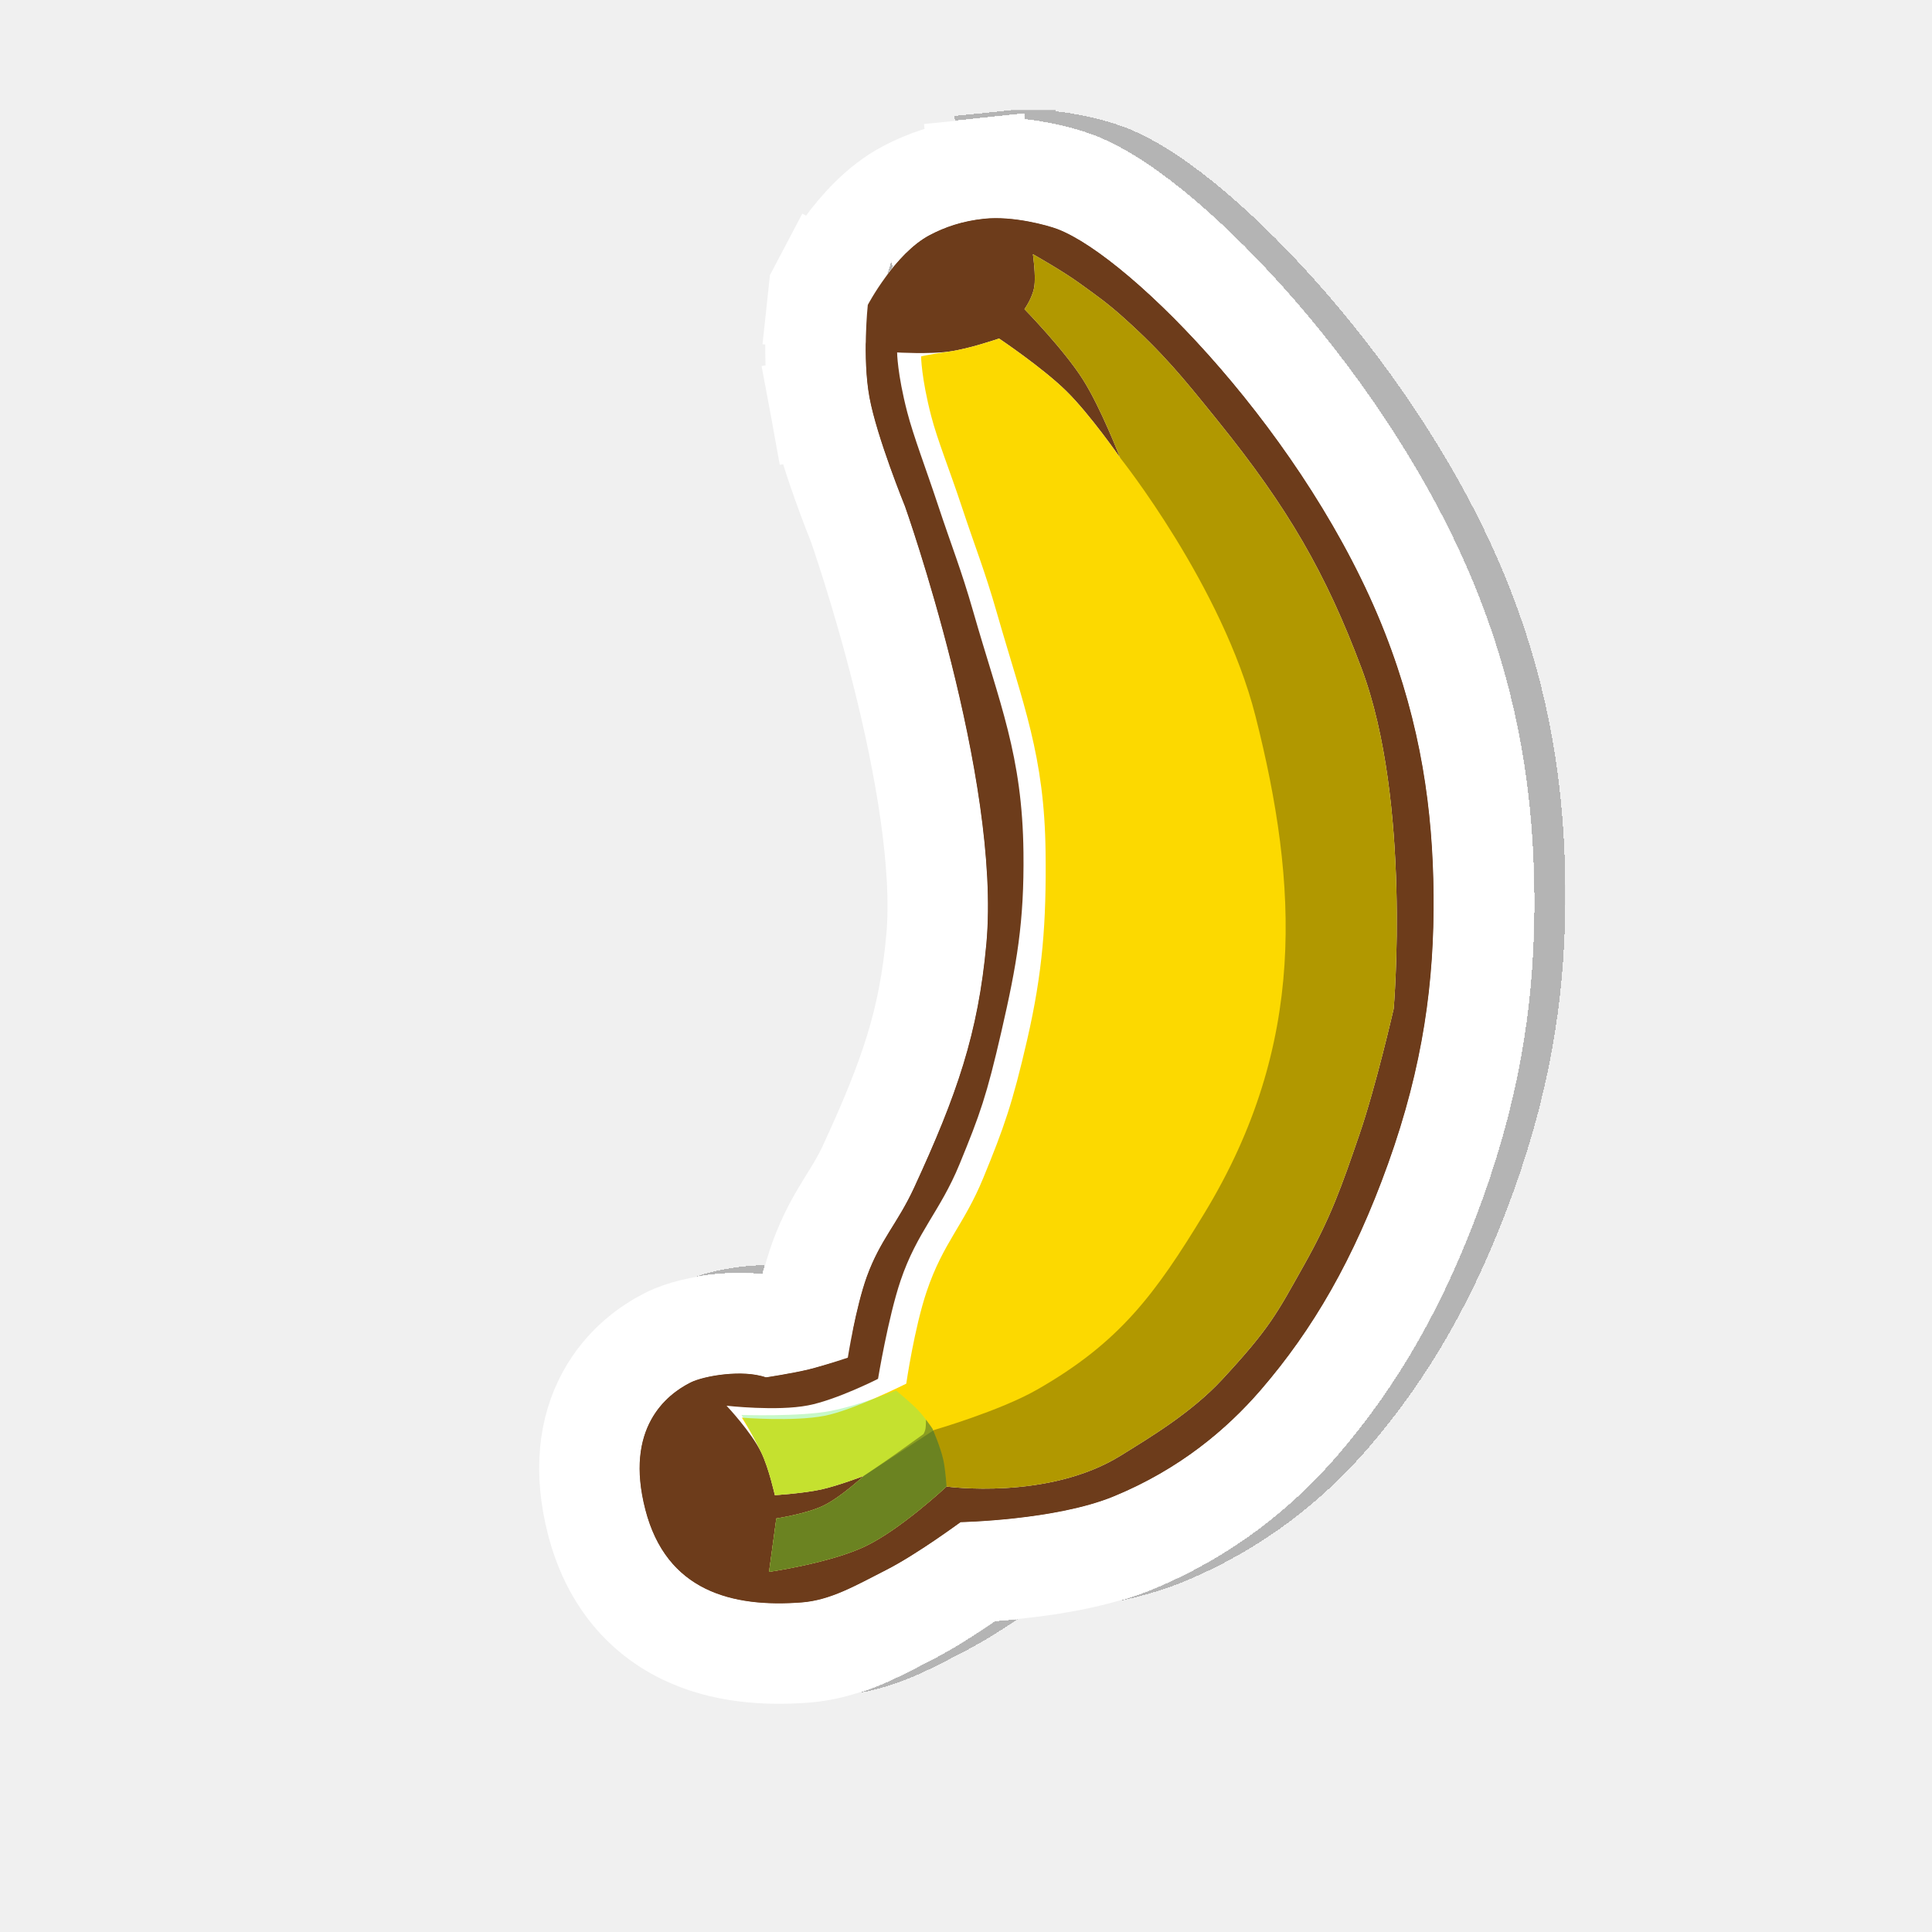
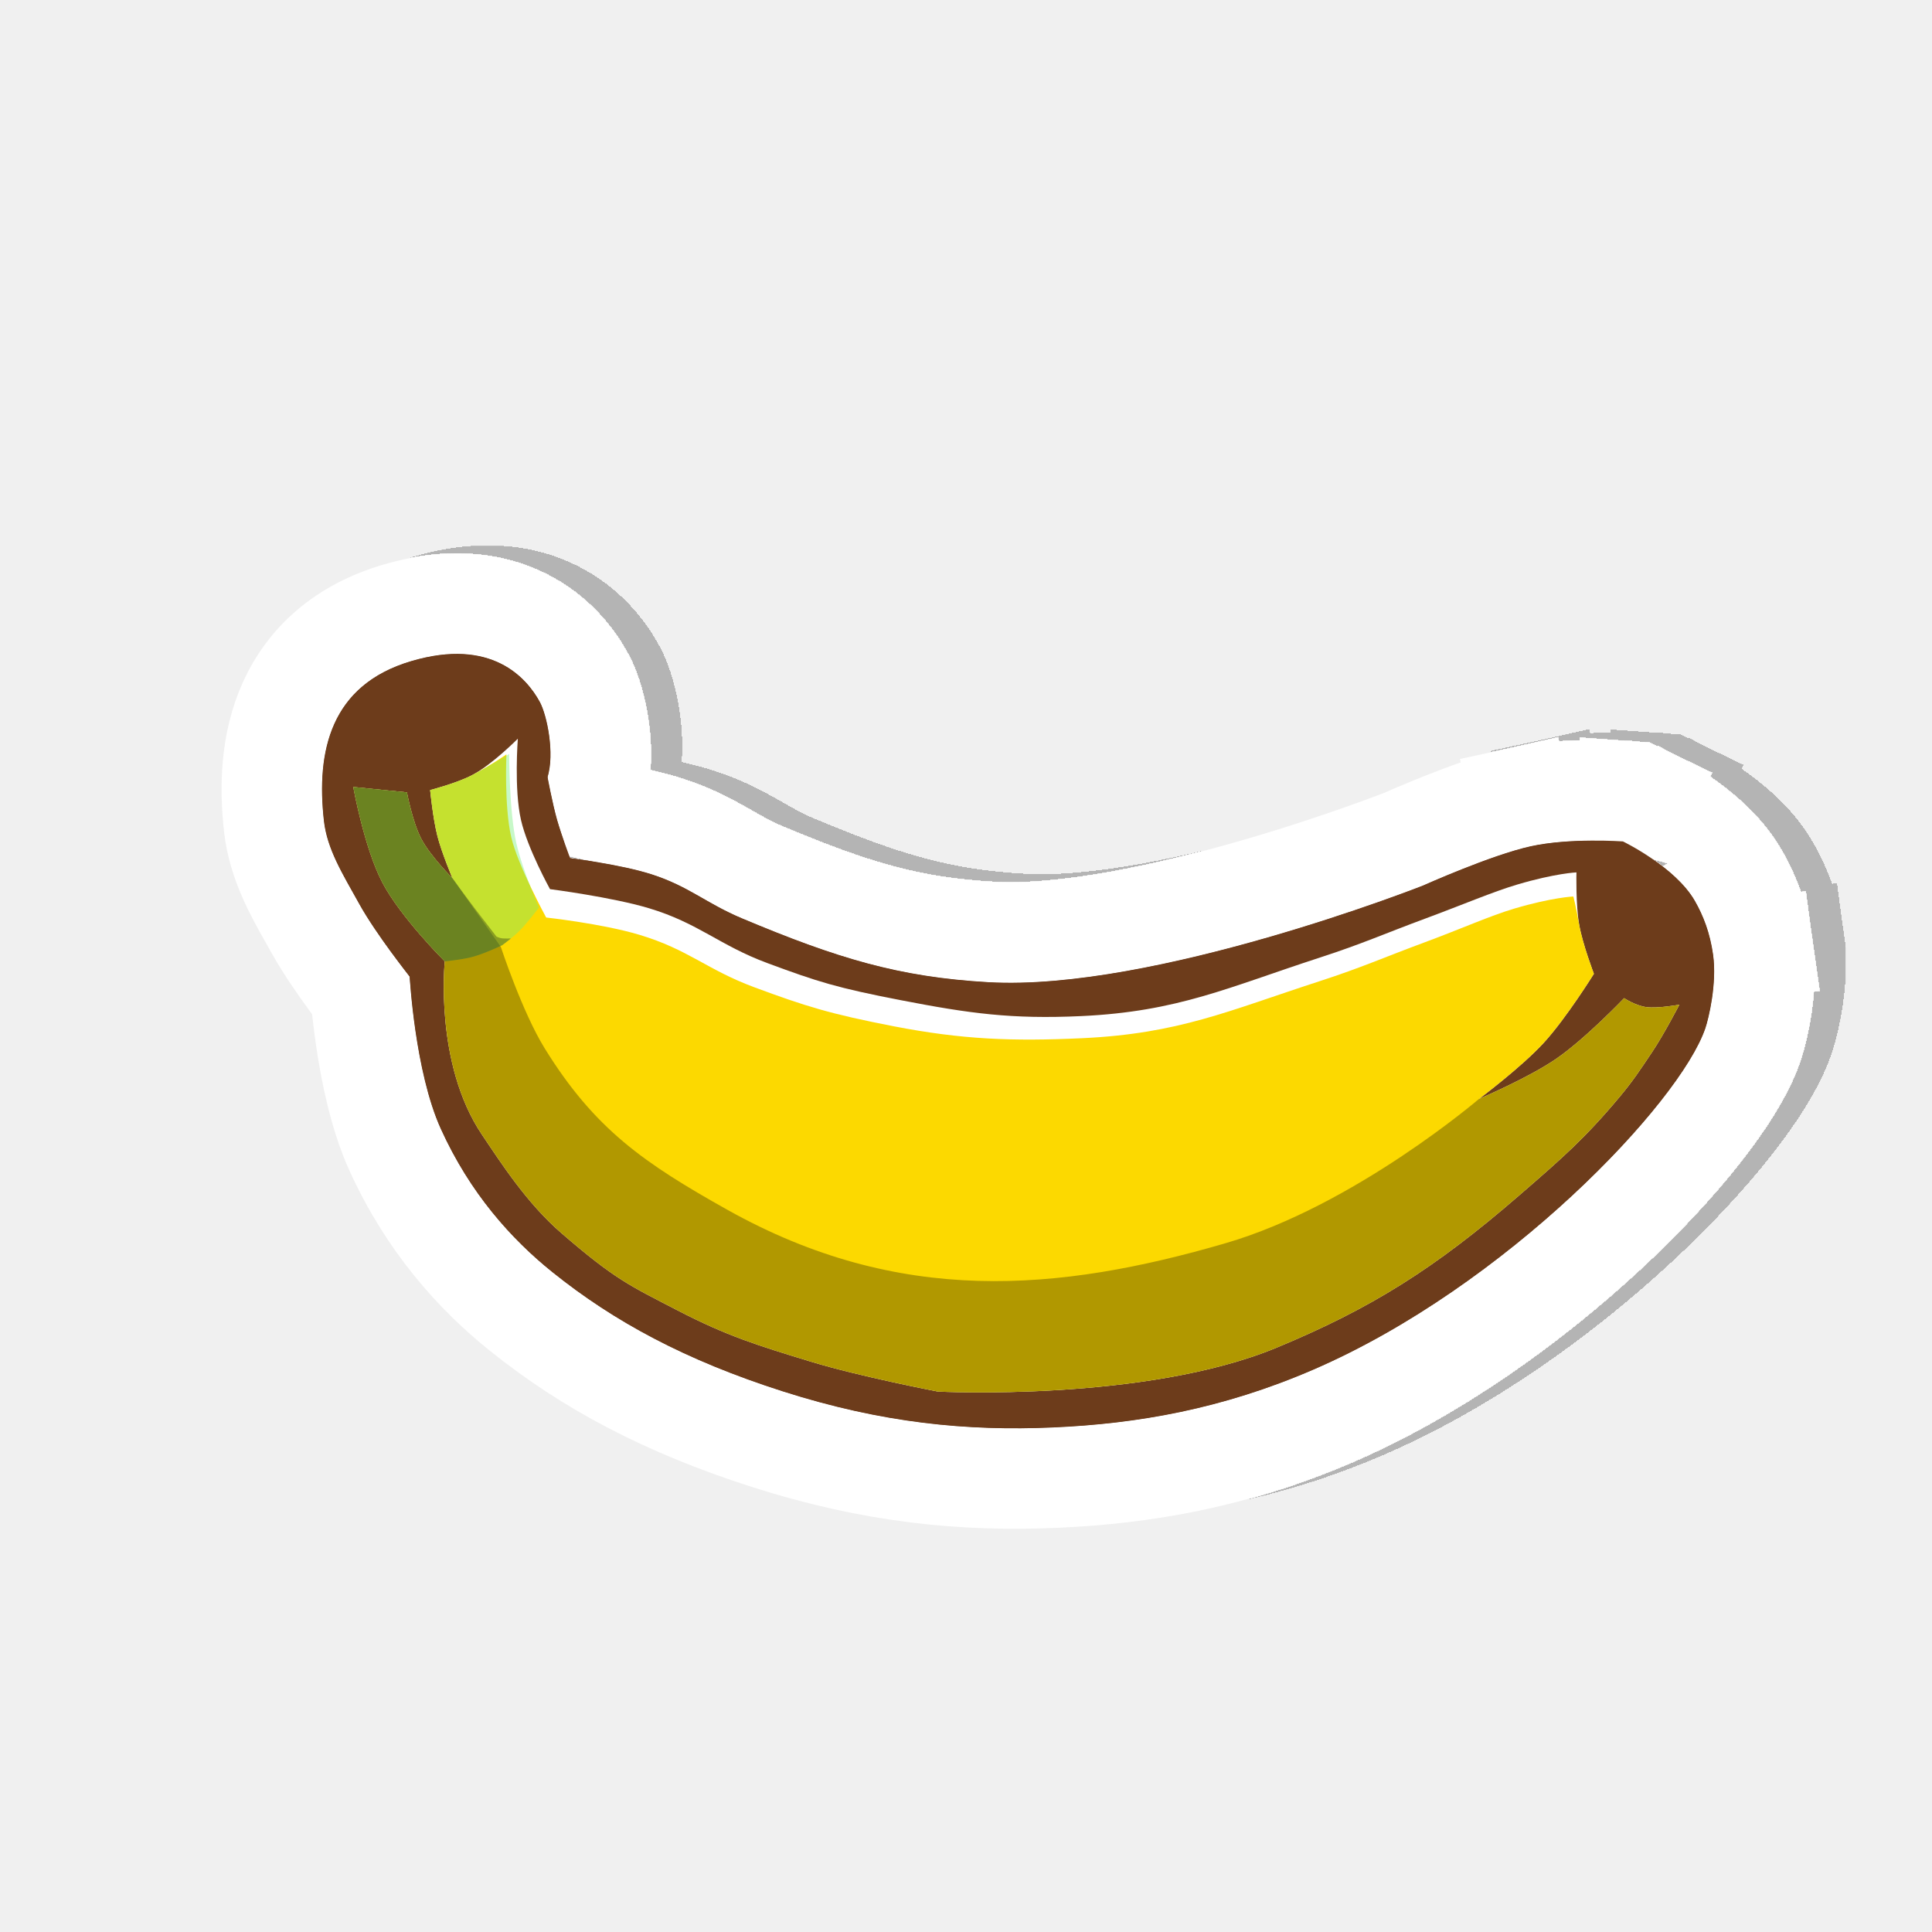
<svg xmlns="http://www.w3.org/2000/svg" width="256" height="256" viewBox="0 0 256 256" fill="none">
-   <g clip-path="url(#clip0_790_667)">
-     <g filter="url(#filter0_d_790_667)">
-       <path d="M123.191 31.154C118.574 33.591 114.987 40.402 114.987 40.402C114.987 40.402 114.242 47.385 115.208 52.644C116.179 57.929 119.911 67.082 119.911 67.082C119.911 67.082 132.713 103.177 130.696 125.089C129.603 136.957 126.815 145.042 121.112 157.396C118.932 162.116 116.635 164.263 114.864 169.15C113.395 173.204 112.338 179.898 112.338 179.898C112.338 179.898 109.245 180.944 107.217 181.443C105.007 181.986 101.488 182.512 101.488 182.512C98.425 181.424 93.279 182.296 91.5 183.19C88.28 184.806 82.722 189.248 85.512 200.039C88.302 210.831 97.001 213.043 106.248 212.326C110.046 212.032 113.266 210.146 117.439 208.022C121.513 205.948 127.282 201.686 127.282 201.686C127.282 201.686 139.863 201.446 147.557 198.281C156.253 194.703 162.52 189.433 167.066 184.166C173.959 176.178 179.374 166.877 183.904 154.264C188.609 141.161 190.059 129.941 189.956 118.545C189.854 107.42 188.314 96.114 183.494 83.813C173.36 57.956 149.921 34.098 140.123 30.357C138.83 29.863 134.234 28.588 130.432 28.983C127.495 29.288 125.164 30.112 123.191 31.154Z" fill="#6D3C1B" />
-       <path d="M114.987 40.402L109.098 37.3L108.504 38.428L108.368 39.696L114.987 40.402ZM114.987 40.402C108.368 39.696 108.368 39.696 108.368 39.697L108.368 39.699L108.368 39.703L108.367 39.712L108.364 39.739L108.355 39.822C108.349 39.891 108.339 39.985 108.329 40.103C108.307 40.339 108.278 40.672 108.248 41.082C108.187 41.9 108.118 43.044 108.082 44.369C108.012 46.932 108.053 50.536 108.662 53.846L115.208 52.644L108.662 53.846C109.254 57.069 110.597 61.124 111.656 64.086C112.208 65.629 112.727 66.996 113.107 67.977C113.298 68.469 113.455 68.866 113.566 69.144C113.614 69.263 113.653 69.361 113.682 69.434C113.703 69.493 113.73 69.571 113.764 69.668C113.851 69.921 113.981 70.301 114.148 70.796C114.481 71.788 114.959 73.24 115.529 75.056C116.669 78.692 118.168 83.761 119.603 89.487C122.535 101.184 124.965 114.735 124.068 124.479C123.071 135.31 120.6 142.624 115.069 154.606C114.301 156.268 113.547 157.487 112.609 159.004C112.465 159.236 112.317 159.476 112.164 159.725C111.011 161.6 109.72 163.808 108.606 166.883C107.699 169.387 106.99 172.468 106.53 174.705C106.528 174.717 106.525 174.729 106.523 174.741C106.2 174.832 105.896 174.913 105.628 174.979C104.761 175.192 103.519 175.428 102.392 175.622C102.194 175.657 102.004 175.689 101.827 175.718C99.487 175.237 97.122 175.303 95.335 175.486C93.085 175.717 90.44 176.274 88.514 177.241C86.153 178.426 82.704 180.755 80.401 185.001C78.021 189.39 77.328 194.975 79.067 201.705C80.91 208.834 84.97 213.737 90.517 216.469C95.731 219.037 101.597 219.362 106.762 218.962C111.565 218.59 115.767 216.397 119.122 214.646C119.583 214.405 120.029 214.172 120.458 213.954C122.887 212.718 125.633 210.937 127.627 209.583C128.347 209.095 129 208.64 129.545 208.255C129.608 208.252 129.671 208.249 129.736 208.245C131.128 208.168 133.066 208.03 135.268 207.786C139.511 207.315 145.346 206.388 150.089 204.436C159.915 200.394 167.003 194.427 172.105 188.514C179.601 179.828 185.4 169.79 190.168 156.514C195.167 142.593 196.721 130.581 196.611 118.485C196.504 106.731 194.867 94.594 189.691 81.385C184.276 67.568 175.413 54.501 166.719 44.439C162.354 39.389 157.948 34.997 153.914 31.575C150.016 28.269 146.02 25.484 142.497 24.139C141.407 23.722 139.535 23.182 137.431 22.792C135.34 22.405 132.538 22.073 129.745 22.363L130.432 28.983L129.745 22.363C125.886 22.763 122.738 23.866 120.083 25.268C116.399 27.213 113.616 30.541 111.993 32.752C111.111 33.953 110.407 35.055 109.921 35.859C109.677 36.265 109.483 36.602 109.345 36.849C109.275 36.972 109.22 37.073 109.179 37.149C109.158 37.187 109.141 37.219 109.127 37.244L109.11 37.277L109.103 37.29L109.1 37.295L109.099 37.297C109.098 37.299 109.098 37.3 114.987 40.402Z" stroke="white" stroke-width="13.312" />
+   <g clip-path="url(#clip0_802_40681)">
+     <g filter="url(#filter0_d_802_40681)">
+       <path d="M224.574 119.368C221.978 114.84 215.046 111.492 215.046 111.492C215.046 111.492 208.04 110.991 202.819 112.14C197.571 113.295 188.553 117.344 188.553 117.344C188.553 117.344 152.927 131.398 130.958 130.147C119.06 129.469 110.882 126.965 98.336 121.696C93.543 119.683 91.317 117.461 86.371 115.862C82.268 114.536 75.541 113.713 75.541 113.713C75.541 113.713 74.388 110.659 73.819 108.649C73.199 106.459 72.55 102.961 72.55 102.961C73.531 99.862 72.48 94.75 71.525 93.003C69.797 89.841 65.164 84.441 54.476 87.606C43.789 90.771 41.882 99.542 42.921 108.758C43.348 112.544 45.345 115.696 47.613 119.793C49.827 123.792 54.288 129.408 54.288 129.408C54.288 129.408 54.967 141.973 58.399 149.552C62.278 158.118 67.763 164.197 73.186 168.556C81.41 175.167 90.894 180.254 103.658 184.34C116.917 188.586 128.181 189.643 139.566 189.142C150.68 188.653 161.926 186.719 174.051 181.472C199.54 170.442 222.565 146.185 225.962 136.262C226.41 134.952 227.523 130.315 226.996 126.529C226.589 123.605 225.684 121.304 224.574 119.368Z" fill="#6D3C1B" />
+       <path d="M215.046 111.492L217.94 105.498L216.792 104.944L215.52 104.853L215.046 111.492ZM215.046 111.492C215.52 104.853 215.519 104.853 215.519 104.853L215.517 104.853L215.513 104.852L215.504 104.852L215.477 104.85L215.393 104.844C215.325 104.84 215.23 104.834 215.111 104.827C214.875 104.814 214.542 104.797 214.131 104.781C213.311 104.749 212.166 104.719 210.839 104.729C208.276 104.749 204.676 104.916 201.388 105.64L202.819 112.14L201.388 105.64C198.189 106.344 194.183 107.828 191.26 108.99C189.736 109.595 188.389 110.161 187.421 110.576C186.937 110.784 186.545 110.955 186.271 111.075C186.154 111.127 186.058 111.169 185.985 111.201C185.928 111.224 185.85 111.254 185.754 111.291C185.505 111.387 185.13 111.53 184.64 111.714C183.661 112.082 182.226 112.61 180.431 113.243C176.837 114.509 171.824 116.185 166.151 117.819C154.563 121.157 141.106 124.058 131.337 123.501C120.478 122.883 113.081 120.67 100.914 115.559C99.226 114.85 97.982 114.14 96.433 113.255C96.195 113.119 95.951 112.98 95.697 112.835C93.782 111.749 91.53 110.535 88.418 109.529C85.884 108.71 82.781 108.109 80.529 107.728C80.516 107.725 80.504 107.723 80.493 107.721C80.39 107.402 80.299 107.101 80.223 106.835C79.98 105.976 79.701 104.744 79.468 103.624C79.427 103.427 79.388 103.239 79.352 103.062C79.751 100.707 79.603 98.346 79.357 96.566C79.049 94.326 78.399 91.702 77.366 89.811C76.099 87.493 73.651 84.127 69.328 81.974C64.857 79.748 59.252 79.25 52.587 81.224C45.527 83.314 40.769 87.543 38.231 93.182C35.847 98.482 35.727 104.355 36.307 109.504C36.846 114.291 39.185 118.414 41.052 121.705C41.309 122.158 41.557 122.596 41.79 123.017C43.11 125.401 44.986 128.083 46.408 130.029C46.921 130.731 47.398 131.368 47.802 131.9C47.808 131.962 47.813 132.025 47.819 132.09C47.945 133.478 48.15 135.411 48.471 137.602C49.089 141.826 50.22 147.625 52.336 152.298C56.719 161.976 62.929 168.851 69.016 173.744C77.959 180.932 88.194 186.378 101.628 190.679C115.715 195.19 127.773 196.324 139.859 195.792C151.601 195.275 163.675 193.215 176.695 187.581C190.314 181.687 203.064 172.374 212.816 163.333C217.711 158.795 221.946 154.238 225.225 150.087C228.393 146.076 231.037 141.986 232.259 138.418C232.637 137.313 233.111 135.424 233.428 133.308C233.742 131.204 233.976 128.393 233.589 125.611L226.996 126.529L233.589 125.611C233.054 121.768 231.841 118.661 230.348 116.057C228.276 112.442 224.852 109.778 222.586 108.233C221.355 107.393 220.229 106.728 219.408 106.271C218.995 106.041 218.651 105.859 218.4 105.729C218.274 105.664 218.171 105.612 218.093 105.574C218.055 105.554 218.022 105.538 217.997 105.526L217.963 105.509L217.95 105.503L217.945 105.501L217.942 105.499C217.941 105.499 217.94 105.498 215.046 111.492Z" stroke="white" stroke-width="13.312" />
    </g>
-     <path d="M123.191 31.154C118.574 33.591 114.987 40.402 114.987 40.402C114.987 40.402 114.242 47.385 115.208 52.644C116.179 57.929 119.911 67.082 119.911 67.082C119.911 67.082 132.713 103.177 130.696 125.089C129.603 136.957 126.815 145.042 121.112 157.396C118.932 162.116 116.635 164.263 114.864 169.15C113.395 173.204 112.338 179.898 112.338 179.898C112.338 179.898 109.245 180.944 107.217 181.443C105.007 181.986 101.488 182.512 101.488 182.512C98.425 181.424 93.279 182.296 91.5 183.19C88.28 184.806 82.722 189.248 85.512 200.039C88.302 210.831 97.001 213.043 106.248 212.326C110.046 212.032 113.266 210.146 117.439 208.022C121.513 205.948 127.282 201.686 127.282 201.686C127.282 201.686 139.863 201.446 147.557 198.281C156.253 194.703 162.52 189.433 167.066 184.166C173.959 176.178 179.374 166.877 183.904 154.264C188.609 141.161 190.059 129.941 189.956 118.545C189.854 107.42 188.314 96.114 183.494 83.813C173.36 57.956 149.921 34.098 140.123 30.357C138.83 29.863 134.234 28.588 130.432 28.983C127.495 29.288 125.164 30.112 123.191 31.154Z" fill="#6D3C1B" />
-     <path d="M101.905 208.281L102.868 201.204C102.868 201.204 106.807 200.609 109.071 199.527C111.422 198.404 114.445 195.571 114.445 195.571C114.445 195.571 111.062 196.865 108.805 197.362C106.448 197.882 102.672 198.115 102.672 198.115C102.672 198.115 101.887 194.556 100.88 192.476C99.565 189.757 96.272 186.266 96.272 186.266C96.272 186.266 102.931 187.023 107.071 186.222C110.874 185.486 116.344 182.703 116.344 182.703C116.344 182.703 117.688 174.55 119.326 169.701C121.519 163.211 124.571 160.521 127.137 154.276C129.866 147.636 130.74 145.165 132.676 136.748C134.746 127.756 135.72 122.175 135.614 112.948C135.466 100.058 132.468 93.299 128.943 80.989C127.349 75.422 126.104 72.409 124.285 66.911C122.693 62.101 121.039 57.807 120.208 54.593C118.889 49.491 118.873 46.7 118.873 46.7C118.873 46.7 123.131 46.954 125.817 46.58C128.442 46.215 132.381 44.858 132.381 44.858C132.381 44.858 138.145 48.724 141.293 51.821C144.452 54.929 148.42 60.652 148.42 60.652C148.42 60.652 145.889 54.061 143.483 50.27C140.951 46.281 135.748 40.965 135.748 40.965C135.748 40.965 136.786 39.531 137.04 38.06C137.295 36.576 136.869 33.686 136.869 33.686C136.869 33.686 140.724 35.853 143.015 37.51C145.376 39.216 146.722 40.152 148.889 42.099C154.159 46.833 156.747 50.039 161.132 55.469L161.371 55.765C170.682 67.294 175.674 75.931 180.417 88.586C187.044 106.265 184.67 133.661 184.67 133.661C184.67 133.661 182.317 143.951 180.124 150.333C177.727 157.311 176.357 161.292 172.737 167.721C169.188 174.025 168.337 175.887 161.951 182.78C157.833 187.224 152.315 190.498 148.538 192.85C138.889 198.857 125.421 196.97 125.421 196.97C125.421 196.97 119.374 202.632 114.673 204.882C110.019 207.11 101.905 208.281 101.905 208.281Z" fill="white" />
-     <path d="M101.905 208.281L102.868 201.204C102.868 201.204 106.807 200.609 109.071 199.527C111.422 198.403 114.445 195.571 114.445 195.571C114.445 195.571 111.062 196.865 108.805 197.362C106.448 197.881 102.672 198.115 102.672 198.115C102.672 198.115 101.887 194.555 100.88 192.475C99.565 189.757 98.298 187.848 98.298 187.848C98.298 187.848 105.114 188.403 109.255 187.602C113.058 186.866 120.085 183.342 120.085 183.342C120.085 183.342 121.156 175.955 122.795 171.106C124.988 164.616 127.723 162.331 130.289 156.086C133.018 149.446 134.164 146.209 136.101 137.793C138.17 128.8 138.65 122.181 138.545 112.954C138.397 100.064 135.601 93.463 132.076 81.153C130.482 75.586 129.237 72.573 127.418 67.076C125.826 62.265 124.217 58.332 123.386 55.118C122.067 50.016 122.05 47.225 122.05 47.225C122.05 47.225 123.13 46.953 125.817 46.58C128.442 46.214 132.381 44.858 132.381 44.858C132.381 44.858 138.145 48.723 141.293 51.821C144.452 54.929 148.42 60.651 148.42 60.651C148.42 60.651 145.889 54.061 143.483 50.27C140.951 46.281 135.748 40.965 135.748 40.965C135.748 40.965 136.786 39.531 137.04 38.06C137.295 36.576 136.869 33.686 136.869 33.686C136.869 33.686 140.724 35.853 143.015 37.509C145.375 39.216 146.722 40.152 148.889 42.099C154.159 46.833 156.747 50.039 161.132 55.468L161.371 55.765C170.682 67.294 175.674 75.931 180.417 88.585C187.043 106.265 184.67 133.66 184.67 133.66C184.67 133.66 182.317 143.951 180.124 150.333C177.727 157.311 176.356 161.292 172.737 167.721C169.188 174.024 168.337 175.887 161.951 182.779C157.833 187.223 152.315 190.498 148.538 192.85C138.889 198.857 125.421 196.97 125.421 196.97C125.421 196.97 119.374 202.632 114.673 204.882C110.019 207.11 101.905 208.281 101.905 208.281Z" fill="#FCD900" />
-     <path d="M101.906 208.281L102.868 201.205C102.868 201.205 106.807 200.609 109.071 199.527C111.422 198.404 114.445 195.571 114.445 195.571L123.769 189.482C123.769 189.482 132.477 186.955 137.397 184.146C148.345 177.898 153.067 171.501 159.609 160.727C173.179 138.378 172.036 117.266 166.358 94.89C161.986 77.659 148.42 60.652 148.42 60.652C148.42 60.652 145.889 54.061 143.483 50.271C140.951 46.281 135.748 40.966 135.748 40.966C135.748 40.966 136.786 39.531 137.04 38.06C137.296 36.576 136.869 33.686 136.869 33.686C136.869 33.686 140.725 35.853 143.015 37.51C145.376 39.216 146.723 40.152 148.889 42.099C154.254 46.919 156.84 50.154 161.371 55.765C170.682 67.294 175.674 75.931 180.417 88.586C187.044 106.265 184.67 133.661 184.67 133.661C184.67 133.661 182.317 143.951 180.125 150.333C177.727 157.311 176.357 161.292 172.737 167.721C169.189 174.025 168.337 175.887 161.951 182.78C157.833 187.224 152.315 190.499 148.538 192.85C138.889 198.858 125.421 196.97 125.421 196.97C125.421 196.97 119.374 202.632 114.673 204.882C110.019 207.11 101.906 208.281 101.906 208.281Z" fill="black" fill-opacity="0.3" />
-     <path d="M101.905 208.281L102.868 201.204C102.868 201.204 106.807 200.609 109.071 199.527C111.422 198.404 114.445 195.571 114.445 195.571C114.445 195.571 111.062 196.865 108.805 197.362C106.448 197.882 102.672 198.115 102.672 198.115C102.672 198.115 101.887 194.556 100.88 192.476C99.565 189.757 98.254 187.488 98.254 187.488C98.254 187.488 105.95 187.751 110.09 186.95C113.893 186.214 118.731 184.241 118.731 184.241C118.731 184.241 120.703 185.868 121.611 186.817C122.597 187.849 123.567 189.324 123.567 189.324C123.567 189.324 124.613 191.732 124.978 193.362C125.288 194.748 125.421 196.97 125.421 196.97C125.421 196.97 119.374 202.632 114.673 204.882C110.019 207.11 101.905 208.281 101.905 208.281Z" fill="#75ED77" fill-opacity="0.4" />
-     <path d="M101.906 208.281L102.868 201.204C102.868 201.204 106.807 200.609 109.071 199.527C111.423 198.403 114.445 195.571 114.445 195.571C114.445 195.571 117.076 193.806 118.667 192.672C120.248 191.545 122.37 190.02 122.37 190.02C122.37 190.02 122.585 189.664 122.643 189.254C122.694 188.887 122.697 188.107 122.697 188.107C123.204 188.772 123.567 189.324 123.567 189.324C123.567 189.324 124.613 191.732 124.978 193.362C125.289 194.747 125.421 196.97 125.421 196.97C125.421 196.97 119.374 202.632 114.673 204.882C110.019 207.11 101.906 208.281 101.906 208.281Z" fill="#010100" fill-opacity="0.3" />
+     <path d="M224.574 119.368C221.978 114.84 215.046 111.492 215.046 111.492C215.046 111.492 208.04 110.991 202.819 112.14C197.571 113.295 188.553 117.344 188.553 117.344C188.553 117.344 152.927 131.398 130.958 130.147C119.06 129.469 110.882 126.965 98.336 121.696C93.543 119.683 91.317 117.461 86.371 115.862C82.268 114.536 75.541 113.713 75.541 113.713C75.541 113.713 74.388 110.659 73.819 108.649C73.199 106.459 72.55 102.961 72.55 102.961C73.531 99.862 72.48 94.75 71.525 93.003C69.797 89.841 65.164 84.441 54.476 87.606C43.789 90.771 41.882 99.542 42.921 108.758C43.348 112.544 45.345 115.696 47.613 119.793C49.827 123.792 54.288 129.408 54.288 129.408C54.288 129.408 54.967 141.973 58.399 149.552C62.278 158.118 67.763 164.197 73.186 168.556C81.41 175.167 90.894 180.254 103.658 184.34C116.917 188.586 128.181 189.643 139.566 189.142C150.68 188.653 161.926 186.719 174.051 181.472C199.54 170.442 222.565 146.185 225.962 136.262C226.41 134.952 227.523 130.315 226.996 126.529C226.589 123.605 225.684 121.304 224.574 119.368Z" fill="#6D3C1B" />
+     <path d="M46.812 104.278L53.918 104.992C53.918 104.992 54.65 108.908 55.811 111.133C57.016 113.444 59.952 116.366 59.952 116.366C59.952 116.366 58.541 113.03 57.965 110.792C57.364 108.455 56.998 104.689 56.998 104.689C56.998 104.689 60.529 103.78 62.572 102.702C65.243 101.292 68.617 97.88 68.617 97.88C68.617 97.88 68.093 104.56 69.038 108.67C69.906 112.445 72.879 117.815 72.879 117.815C72.879 117.815 81.073 118.873 85.976 120.341C92.539 122.306 95.334 125.262 101.665 127.609C108.396 130.105 110.896 130.891 119.375 132.533C128.434 134.288 134.046 135.066 143.263 134.638C156.141 134.041 162.791 130.808 174.97 126.856C180.478 125.069 183.446 123.719 188.877 121.709C193.629 119.951 197.862 118.148 201.045 117.206C206.098 115.71 208.887 115.596 208.887 115.596C208.887 115.596 208.782 119.86 209.249 122.531C209.706 125.142 211.199 129.031 211.199 129.031C211.199 129.031 207.537 134.926 204.551 138.181C201.555 141.446 195.975 145.612 195.975 145.612C195.975 145.612 202.473 142.852 206.177 140.316C210.076 137.646 215.207 132.261 215.207 132.261C215.207 132.261 216.677 133.248 218.155 133.45C219.647 133.654 222.521 133.127 222.521 133.127C222.521 133.127 220.49 137.055 218.914 139.402C217.291 141.821 216.403 143.2 214.533 145.433C209.985 150.865 206.872 153.564 201.598 158.135L201.31 158.384C190.113 168.092 181.656 173.382 169.174 178.564C151.737 185.804 124.275 184.387 124.275 184.387C124.275 184.387 113.91 182.395 107.454 180.427C100.397 178.274 96.371 177.043 89.819 173.651C83.396 170.324 81.505 169.538 74.394 163.396C69.809 159.436 66.343 154.036 63.861 150.343C57.521 140.91 58.937 127.384 58.937 127.384C58.937 127.384 53.067 121.539 50.654 116.919C48.266 112.345 46.812 104.278 46.812 104.278Z" fill="white" />
+     <path d="M46.812 104.278L53.918 104.992C53.918 104.992 54.65 108.908 55.81 111.133C57.016 113.444 59.952 116.366 59.952 116.366C59.952 116.366 58.54 113.03 57.965 110.792C57.364 108.455 56.998 104.688 56.998 104.688C56.998 104.688 60.528 103.78 62.572 102.701C65.243 101.292 67.106 99.959 67.106 99.959C67.106 99.959 66.79 106.791 67.735 110.901C68.603 114.676 72.37 121.576 72.37 121.576C72.37 121.576 79.789 122.389 84.693 123.857C91.256 125.822 93.634 128.476 99.966 130.823C106.697 133.318 109.972 134.35 118.45 135.992C127.51 137.746 134.141 137.995 143.359 137.568C156.236 136.97 162.735 133.945 174.915 129.993C180.423 128.206 183.391 126.856 188.821 124.846C193.573 123.088 197.448 121.342 200.631 120.4C205.683 118.903 208.473 118.79 208.473 118.79C208.473 118.79 208.782 119.859 209.249 122.531C209.706 125.142 211.199 129.031 211.199 129.031C211.199 129.031 207.537 134.926 204.551 138.181C201.555 141.446 195.975 145.612 195.975 145.612C195.975 145.612 202.473 142.852 206.177 140.316C210.076 137.646 215.207 132.261 215.207 132.261C215.207 132.261 216.677 133.248 218.155 133.45C219.647 133.654 222.521 133.126 222.521 133.126C222.521 133.126 220.489 137.055 218.914 139.402C217.291 141.821 216.403 143.2 214.533 145.433C209.985 150.864 206.871 153.563 201.598 158.135L201.31 158.384C190.113 168.092 181.655 173.382 169.174 178.564C151.737 185.803 124.275 184.387 124.275 184.387C124.275 184.387 113.909 182.395 107.454 180.427C100.397 178.274 96.371 177.043 89.819 173.651C83.396 170.324 81.504 169.538 74.393 163.396C69.808 159.436 66.343 154.036 63.861 150.343C57.52 140.91 58.937 127.384 58.937 127.384C58.937 127.384 53.067 121.538 50.654 116.918C48.266 112.345 46.812 104.278 46.812 104.278Z" fill="#FCD900" />
+     <path d="M46.812 104.278L53.918 104.992C53.918 104.992 54.65 108.908 55.811 111.133C57.016 113.444 59.952 116.366 59.952 116.366L66.363 125.472C66.363 125.472 69.192 134.087 72.171 138.906C78.798 149.628 85.355 154.125 96.352 160.287C119.16 173.068 140.219 171.189 162.383 164.734C179.452 159.763 195.975 145.612 195.975 145.612C195.975 145.612 202.473 142.852 206.177 140.316C210.076 137.646 215.207 132.261 215.207 132.261C215.207 132.261 216.677 133.248 218.156 133.45C219.647 133.654 222.521 133.126 222.521 133.126C222.521 133.126 220.49 137.055 218.914 139.402C217.291 141.821 216.403 143.2 214.533 145.433C209.903 150.963 206.76 153.66 201.31 158.384C190.114 168.092 181.656 173.382 169.174 178.564C151.737 185.804 124.276 184.387 124.276 184.387C124.276 184.387 113.91 182.395 107.454 180.427C100.397 178.274 96.371 177.043 89.819 173.651C83.396 170.324 81.505 169.538 74.394 163.396C69.809 159.436 66.343 154.036 63.861 150.343C57.521 140.91 58.937 127.384 58.937 127.384C58.937 127.384 53.067 121.538 50.654 116.919C48.266 112.345 46.812 104.278 46.812 104.278Z" fill="black" fill-opacity="0.3" />
+     <path d="M46.812 104.277L53.918 104.992C53.918 104.992 54.65 108.908 55.811 111.133C57.016 113.444 59.952 116.366 59.952 116.366C59.952 116.366 58.541 113.03 57.965 110.792C57.364 108.455 56.998 104.688 56.998 104.688C56.998 104.688 60.528 103.78 62.572 102.701C65.243 101.292 67.465 99.902 67.465 99.902C67.465 99.902 67.471 107.603 68.416 111.713C69.284 115.488 71.425 120.253 71.425 120.253C71.425 120.253 69.868 122.281 68.951 123.222C67.954 124.244 66.514 125.264 66.514 125.264C66.514 125.264 64.143 126.393 62.527 126.815C61.153 127.174 58.937 127.384 58.937 127.384C58.937 127.384 53.067 121.538 50.654 116.918C48.266 112.345 46.812 104.277 46.812 104.277Z" fill="#75ED77" fill-opacity="0.4" />
+     <path d="M46.812 104.278L53.918 104.992C53.918 104.992 54.65 108.908 55.81 111.133C57.016 113.444 59.952 116.366 59.952 116.366C59.952 116.366 61.807 118.933 62.996 120.484C64.177 122.024 65.776 124.093 65.776 124.093C65.776 124.093 66.139 124.295 66.551 124.338C66.92 124.377 67.699 124.352 67.699 124.352C67.052 124.882 66.513 125.264 66.513 125.264C66.513 125.264 64.143 126.393 62.527 126.815C61.153 127.174 58.936 127.384 58.936 127.384C58.936 127.384 53.067 121.538 50.654 116.919C48.265 112.345 46.812 104.278 46.812 104.278Z" fill="#010100" fill-opacity="0.3" />
  </g>
  <defs>
-     <filter id="filter0_d_790_667" x="71.442" y="14.573" width="135.927" height="211.188" filterUnits="userSpaceOnUse" color-interpolation-filters="sRGB">
+     <filter id="filter0_d_802_40681" x="29.359" y="72.31" width="215.183" height="130.259" filterUnits="userSpaceOnUse" color-interpolation-filters="sRGB">
      <feFlood flood-opacity="0" result="BackgroundImageFix" />
      <feColorMatrix in="SourceAlpha" type="matrix" values="0 0 0 0 0 0 0 0 0 0 0 0 0 0 0 0 0 0 127 0" result="hardAlpha" />
      <feOffset dx="4.096" dy="-1.024" />
      <feComposite in2="hardAlpha" operator="out" />
      <feColorMatrix type="matrix" values="0 0 0 0 0 0 0 0 0 0 0 0 0 0 0 0 0 0 0.25 0" />
-       <feBlend mode="normal" in2="BackgroundImageFix" result="effect1_dropShadow_790_667" />
-       <feBlend mode="normal" in="SourceGraphic" in2="effect1_dropShadow_790_667" result="shape" />
+       <feBlend mode="normal" in2="BackgroundImageFix" result="effect1_dropShadow_802_40681" />
+       <feBlend mode="normal" in="SourceGraphic" in2="effect1_dropShadow_802_40681" result="shape" />
    </filter>
-     <clipPath id="clip0_790_667">
+     <clipPath id="clip0_802_40681">
      <rect width="256" height="256" fill="white" />
    </clipPath>
  </defs>
</svg>
